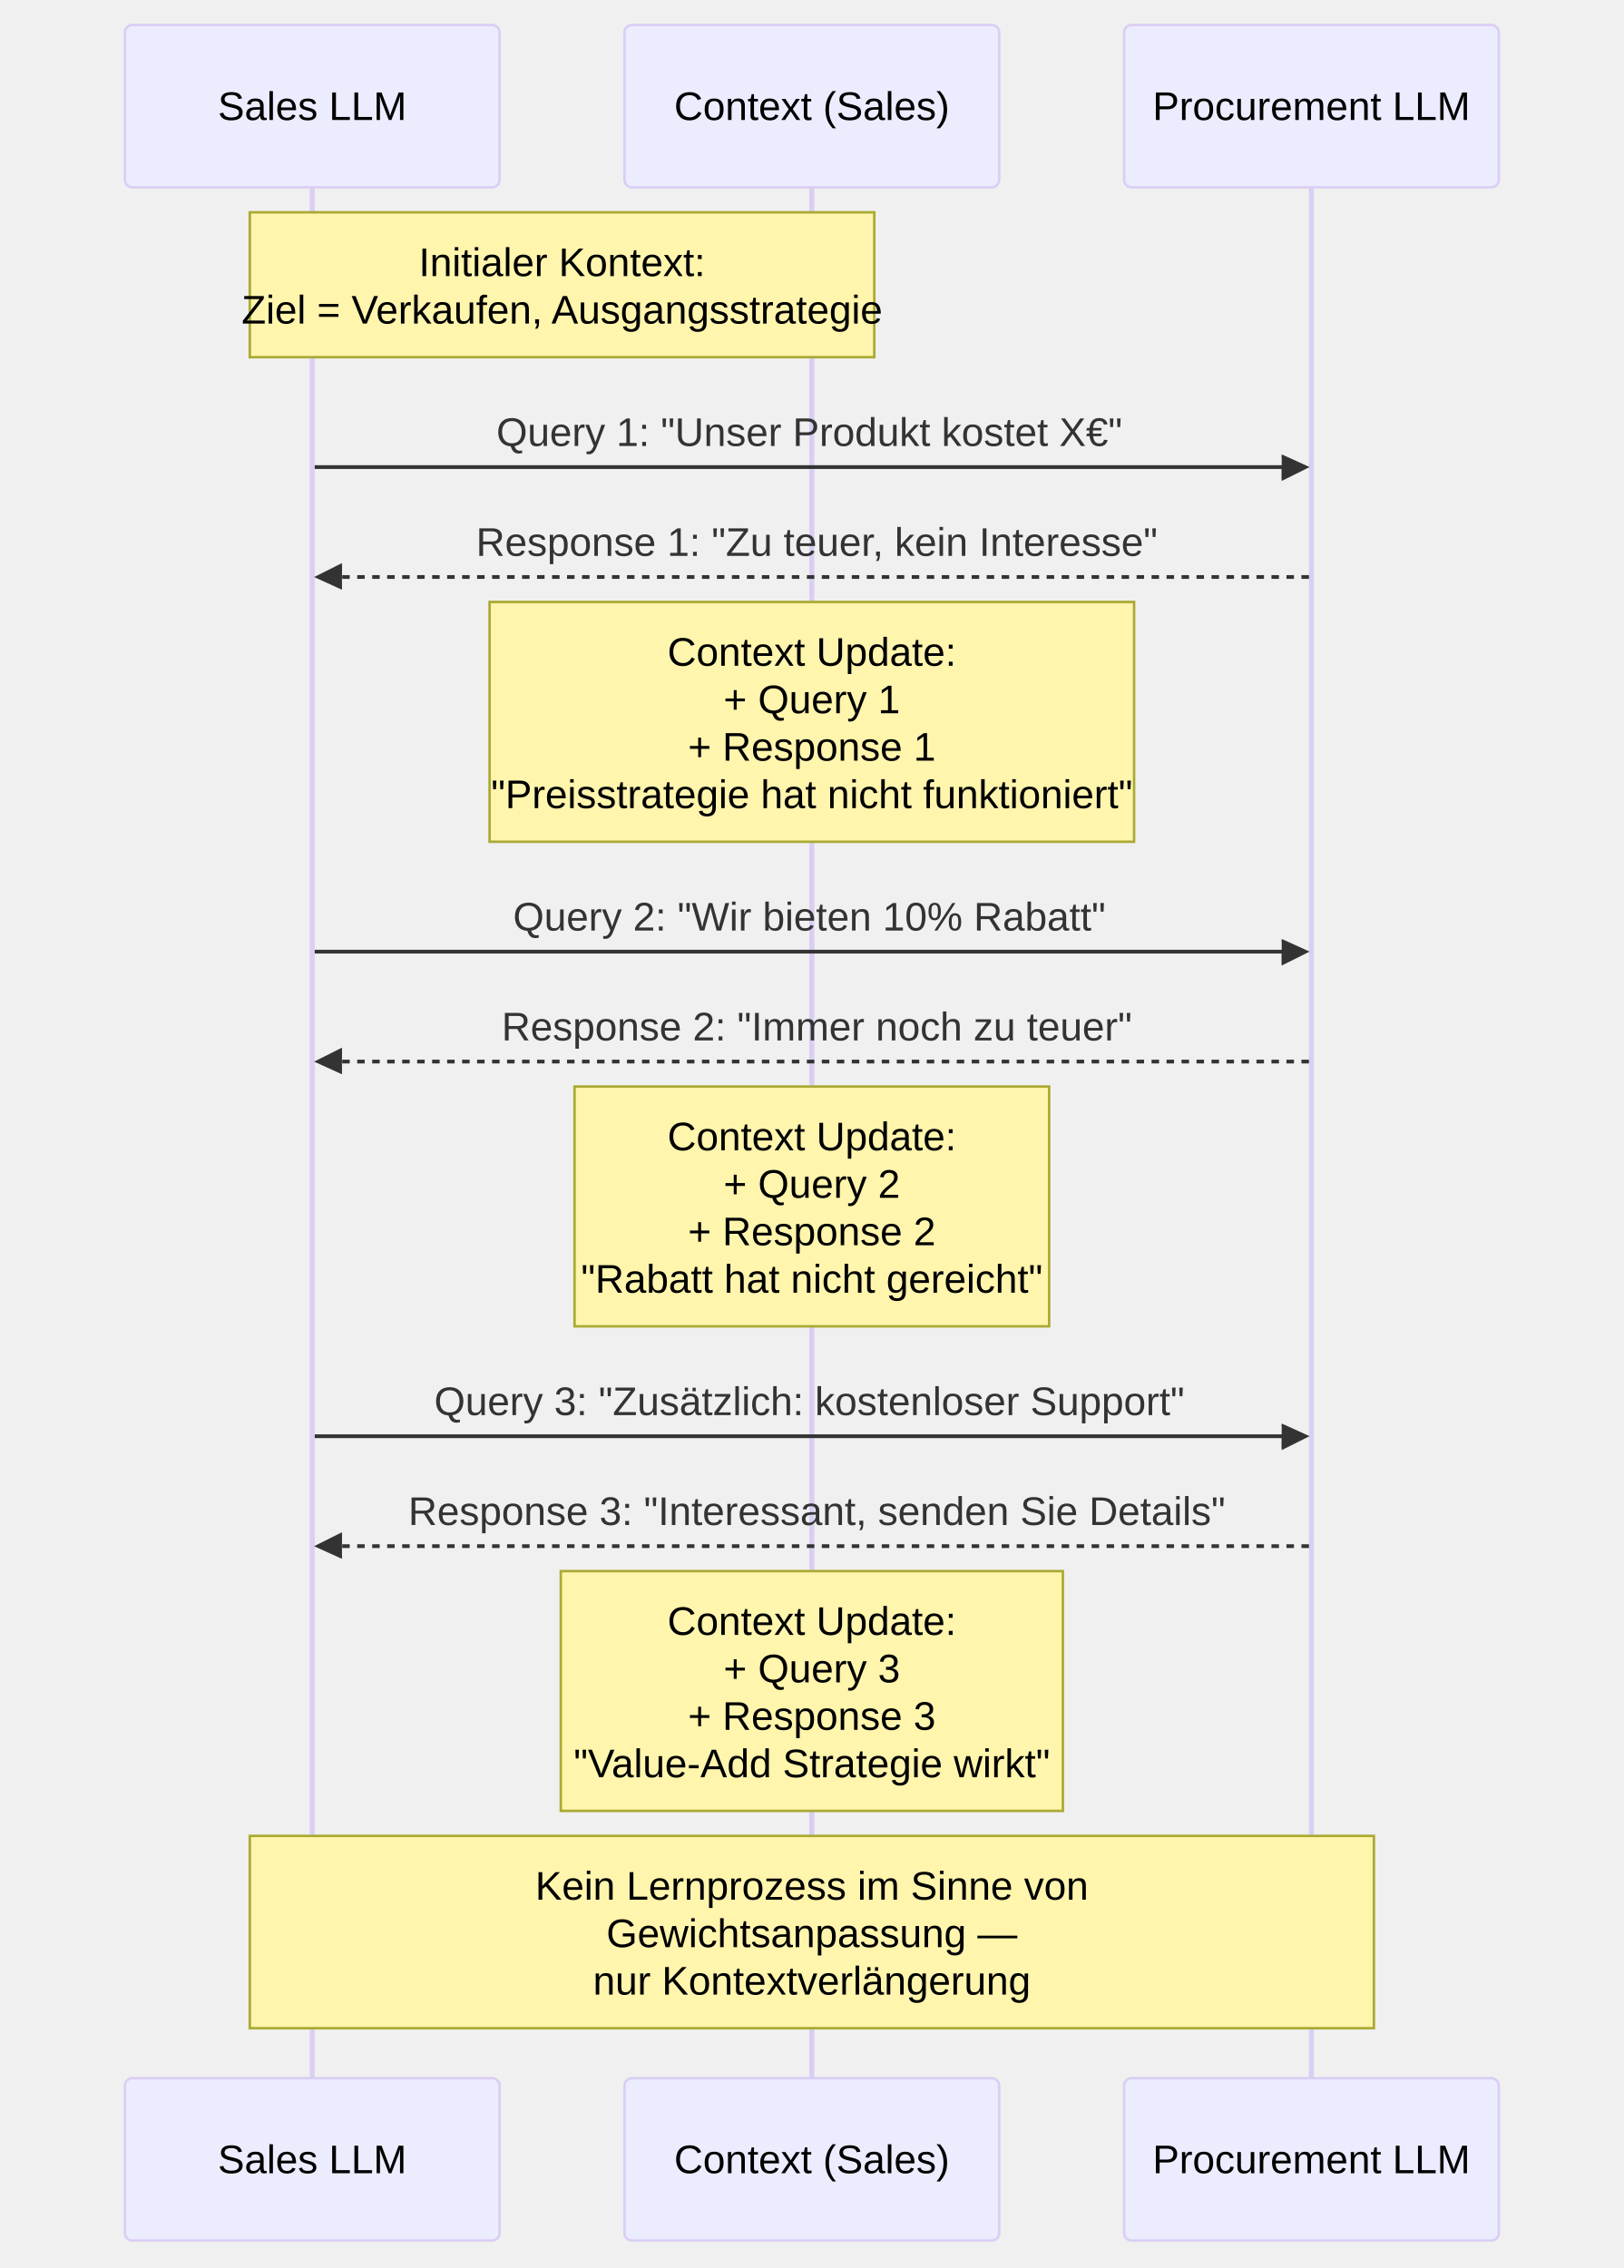
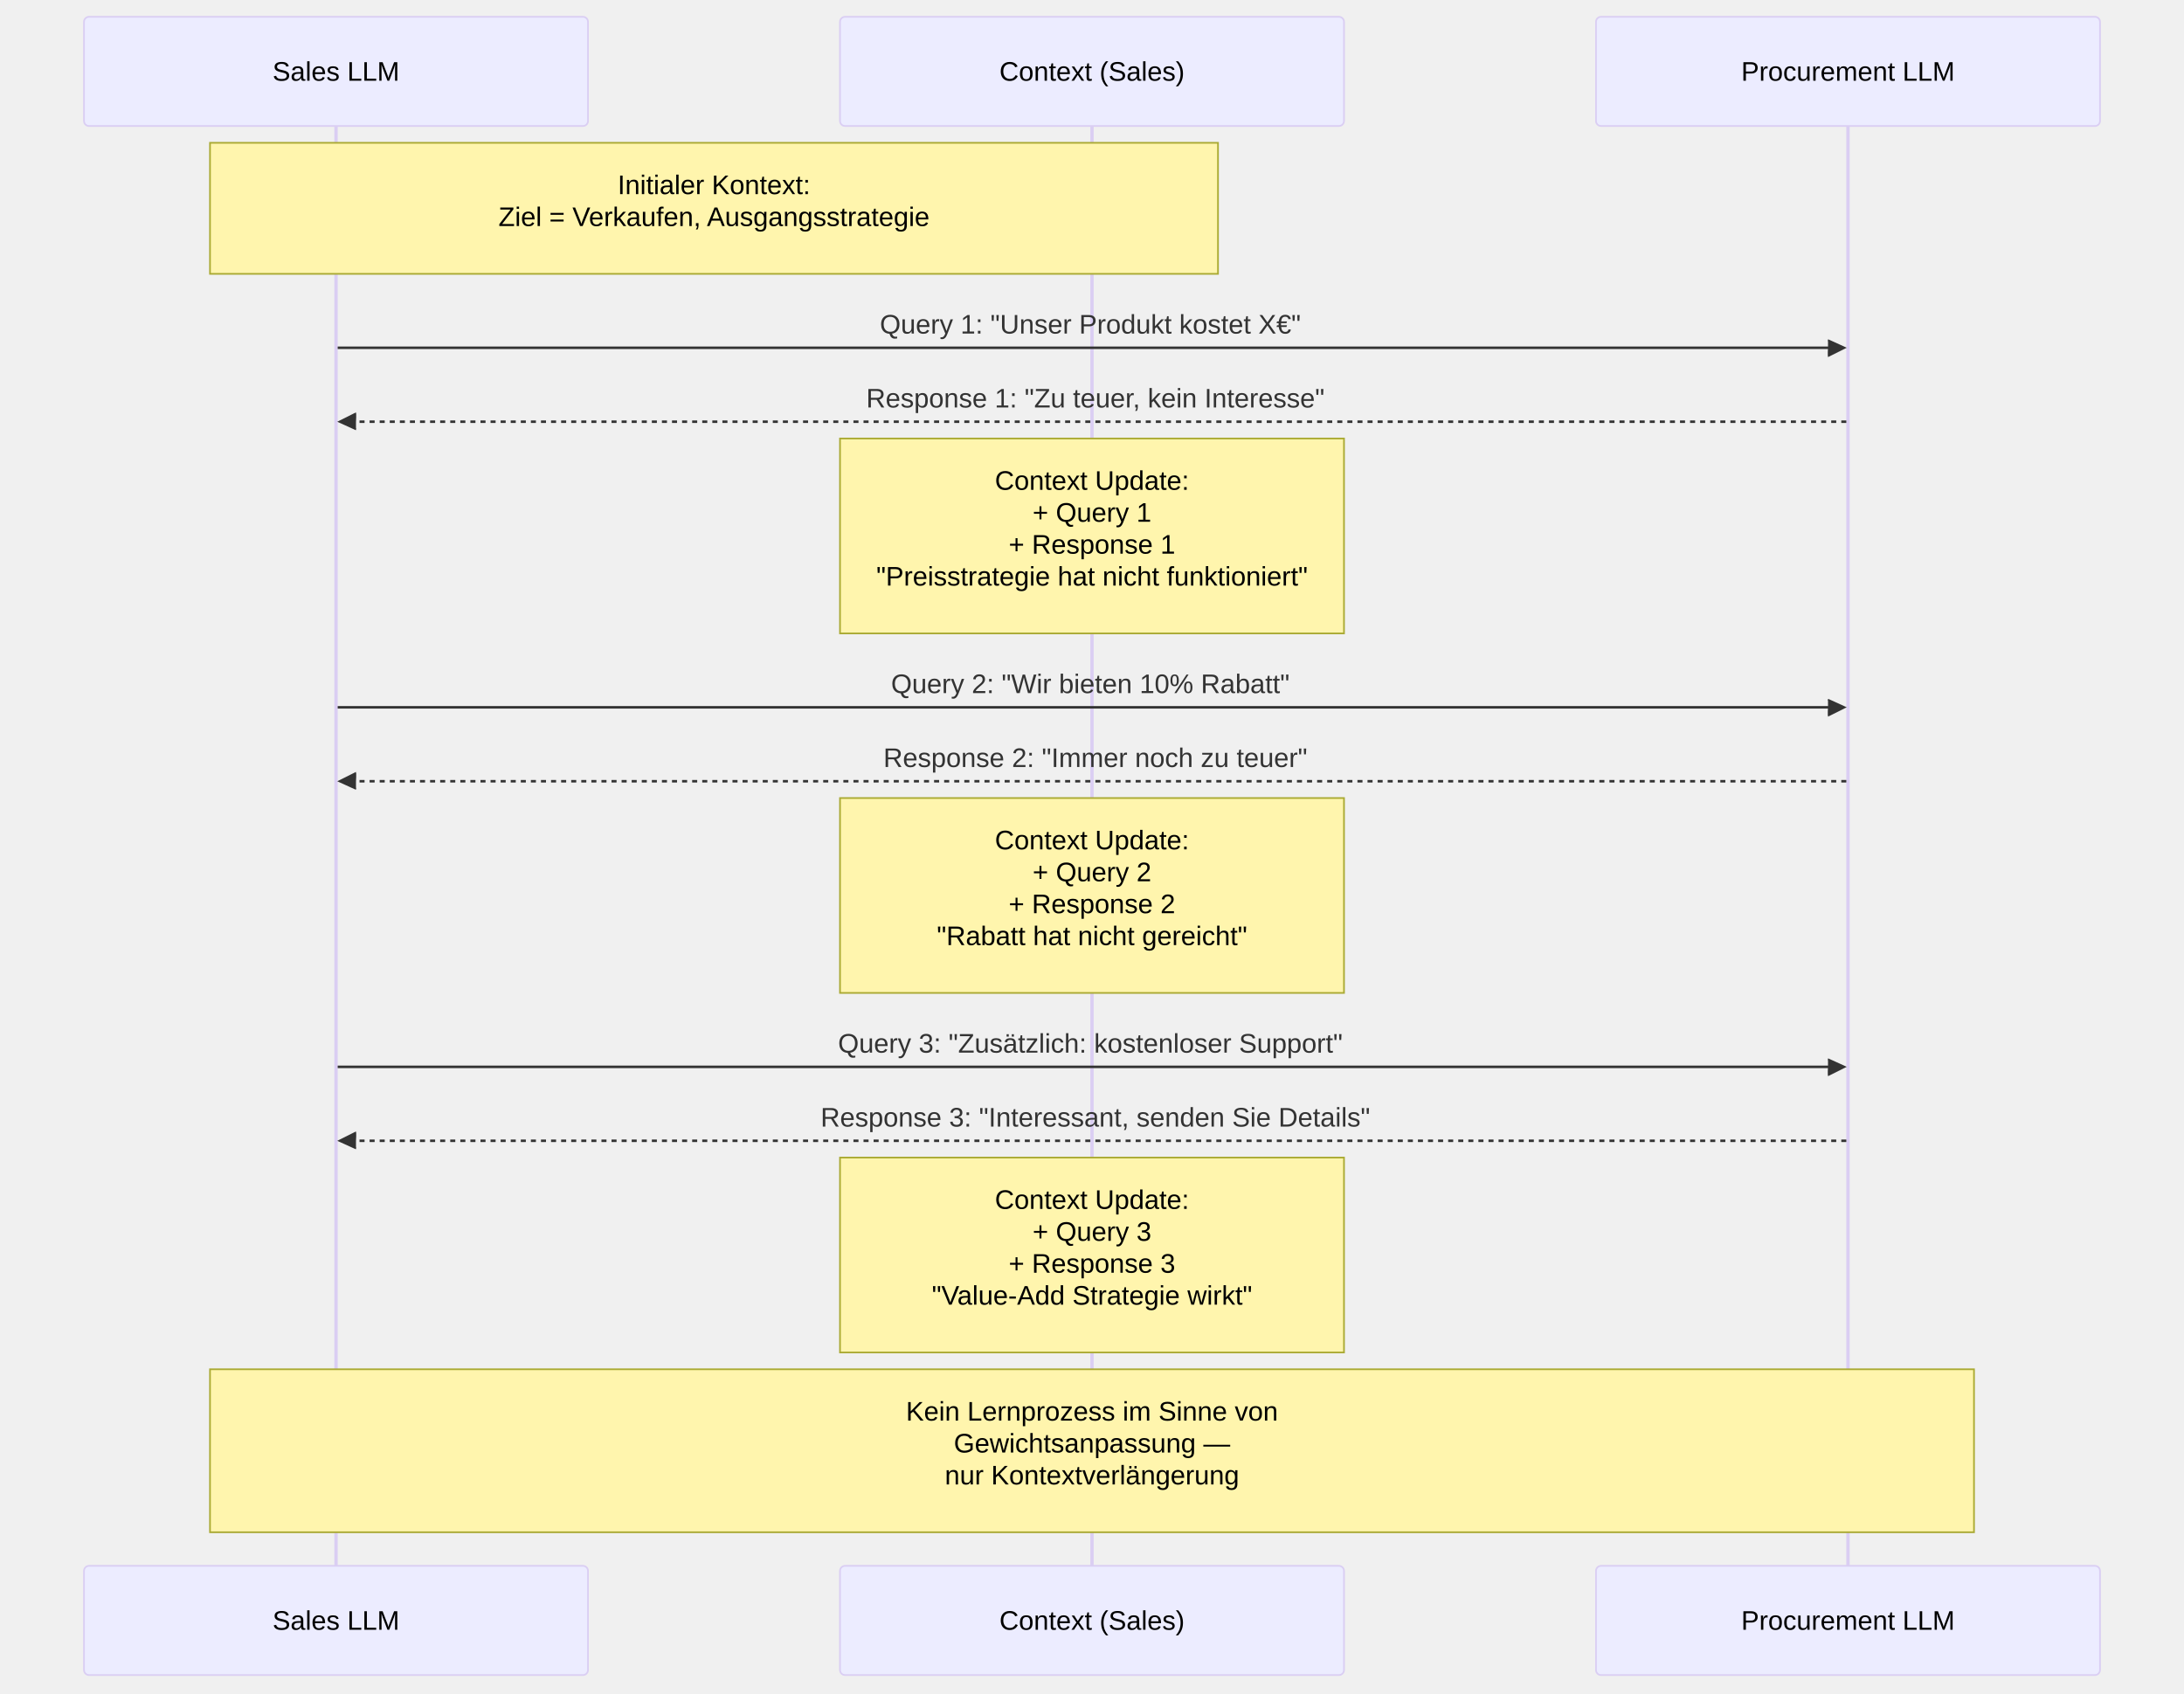
- <svg xmlns="http://www.w3.org/2000/svg" id="my-svg" width="100%" style="max-width: 650px; background-color: white;" viewBox="-50 -10 650 908" role="graphics-document document" aria-roledescription="sequence">
+ <svg xmlns="http://www.w3.org/2000/svg" id="my-svg" width="100%" style="max-width: 1300px; background-color: white;" viewBox="-50 -10 1300 1008" role="graphics-document document" aria-roledescription="sequence">
  <g>
-     <rect x="400" y="822" fill="#eaeaea" stroke="#666" width="150" height="65" name="P" rx="3" ry="3" class="actor actor-bottom" />
-     <text x="475" y="854.5" dominant-baseline="central" alignment-baseline="central" class="actor actor-box" style="text-anchor: middle; font-size: 16px; font-weight: 400;">
-       <tspan x="475" dy="0">Procurement LLM</tspan>
+     <rect x="900" y="922" fill="#eaeaea" stroke="#666" width="300" height="65" name="P" rx="3" ry="3" class="actor actor-bottom" />
+     <text x="1050" y="954.5" dominant-baseline="central" alignment-baseline="central" class="actor actor-box" style="text-anchor: middle; font-size: 16px; font-weight: 400;">
+       <tspan x="1050" dy="0">Procurement LLM</tspan>
    </text>
  </g>
  <g>
-     <rect x="200" y="822" fill="#eaeaea" stroke="#666" width="150" height="65" name="C" rx="3" ry="3" class="actor actor-bottom" />
-     <text x="275" y="854.5" dominant-baseline="central" alignment-baseline="central" class="actor actor-box" style="text-anchor: middle; font-size: 16px; font-weight: 400;">
-       <tspan x="275" dy="0">Context (Sales)</tspan>
+     <rect x="450" y="922" fill="#eaeaea" stroke="#666" width="300" height="65" name="C" rx="3" ry="3" class="actor actor-bottom" />
+     <text x="600" y="954.5" dominant-baseline="central" alignment-baseline="central" class="actor actor-box" style="text-anchor: middle; font-size: 16px; font-weight: 400;">
+       <tspan x="600" dy="0">Context (Sales)</tspan>
    </text>
  </g>
  <g>
-     <rect x="0" y="822" fill="#eaeaea" stroke="#666" width="150" height="65" name="S" rx="3" ry="3" class="actor actor-bottom" />
-     <text x="75" y="854.5" dominant-baseline="central" alignment-baseline="central" class="actor actor-box" style="text-anchor: middle; font-size: 16px; font-weight: 400;">
-       <tspan x="75" dy="0">Sales LLM</tspan>
+     <rect x="0" y="922" fill="#eaeaea" stroke="#666" width="300" height="65" name="S" rx="3" ry="3" class="actor actor-bottom" />
+     <text x="150" y="954.5" dominant-baseline="central" alignment-baseline="central" class="actor actor-box" style="text-anchor: middle; font-size: 16px; font-weight: 400;">
+       <tspan x="150" dy="0">Sales LLM</tspan>
    </text>
  </g>
  <g>
-     <line id="actor2" x1="475" y1="65" x2="475" y2="822" class="actor-line 200" stroke-width="0.5px" stroke="#999" name="P" />
+     <line id="actor2" x1="1050" y1="65" x2="1050" y2="922" class="actor-line 200" stroke-width="0.5px" stroke="#999" name="P" />
    <g id="root-2">
-       <rect x="400" y="0" fill="#eaeaea" stroke="#666" width="150" height="65" name="P" rx="3" ry="3" class="actor actor-top" />
-       <text x="475" y="32.5" dominant-baseline="central" alignment-baseline="central" class="actor actor-box" style="text-anchor: middle; font-size: 16px; font-weight: 400;">
-         <tspan x="475" dy="0">Procurement LLM</tspan>
+       <rect x="900" y="0" fill="#eaeaea" stroke="#666" width="300" height="65" name="P" rx="3" ry="3" class="actor actor-top" />
+       <text x="1050" y="32.5" dominant-baseline="central" alignment-baseline="central" class="actor actor-box" style="text-anchor: middle; font-size: 16px; font-weight: 400;">
+         <tspan x="1050" dy="0">Procurement LLM</tspan>
      </text>
    </g>
  </g>
  <g>
-     <line id="actor1" x1="275" y1="65" x2="275" y2="822" class="actor-line 200" stroke-width="0.5px" stroke="#999" name="C" />
+     <line id="actor1" x1="600" y1="65" x2="600" y2="922" class="actor-line 200" stroke-width="0.5px" stroke="#999" name="C" />
    <g id="root-1">
-       <rect x="200" y="0" fill="#eaeaea" stroke="#666" width="150" height="65" name="C" rx="3" ry="3" class="actor actor-top" />
-       <text x="275" y="32.5" dominant-baseline="central" alignment-baseline="central" class="actor actor-box" style="text-anchor: middle; font-size: 16px; font-weight: 400;">
-         <tspan x="275" dy="0">Context (Sales)</tspan>
+       <rect x="450" y="0" fill="#eaeaea" stroke="#666" width="300" height="65" name="C" rx="3" ry="3" class="actor actor-top" />
+       <text x="600" y="32.5" dominant-baseline="central" alignment-baseline="central" class="actor actor-box" style="text-anchor: middle; font-size: 16px; font-weight: 400;">
+         <tspan x="600" dy="0">Context (Sales)</tspan>
      </text>
    </g>
  </g>
  <g>
-     <line id="actor0" x1="75" y1="65" x2="75" y2="822" class="actor-line 200" stroke-width="0.5px" stroke="#999" name="S" />
+     <line id="actor0" x1="150" y1="65" x2="150" y2="922" class="actor-line 200" stroke-width="0.5px" stroke="#999" name="S" />
    <g id="root-0">
-       <rect x="0" y="0" fill="#eaeaea" stroke="#666" width="150" height="65" name="S" rx="3" ry="3" class="actor actor-top" />
-       <text x="75" y="32.5" dominant-baseline="central" alignment-baseline="central" class="actor actor-box" style="text-anchor: middle; font-size: 16px; font-weight: 400;">
-         <tspan x="75" dy="0">Sales LLM</tspan>
+       <rect x="0" y="0" fill="#eaeaea" stroke="#666" width="300" height="65" name="S" rx="3" ry="3" class="actor actor-top" />
+       <text x="150" y="32.5" dominant-baseline="central" alignment-baseline="central" class="actor actor-box" style="text-anchor: middle; font-size: 16px; font-weight: 400;">
+         <tspan x="150" dy="0">Sales LLM</tspan>
      </text>
    </g>
  </g>
  <style>#my-svg{font-family:"trebuchet ms",verdana,arial,sans-serif;font-size:16px;fill:#333;}@keyframes edge-animation-frame{from{stroke-dashoffset:0;}}@keyframes dash{to{stroke-dashoffset:0;}}#my-svg .edge-animation-slow{stroke-dasharray:9,5!important;stroke-dashoffset:900;animation:dash 50s linear infinite;stroke-linecap:round;}#my-svg .edge-animation-fast{stroke-dasharray:9,5!important;stroke-dashoffset:900;animation:dash 20s linear infinite;stroke-linecap:round;}#my-svg .error-icon{fill:#552222;}#my-svg .error-text{fill:#552222;stroke:#552222;}#my-svg .edge-thickness-normal{stroke-width:1px;}#my-svg .edge-thickness-thick{stroke-width:3.5px;}#my-svg .edge-pattern-solid{stroke-dasharray:0;}#my-svg .edge-thickness-invisible{stroke-width:0;fill:none;}#my-svg .edge-pattern-dashed{stroke-dasharray:3;}#my-svg .edge-pattern-dotted{stroke-dasharray:2;}#my-svg .marker{fill:#333333;stroke:#333333;}#my-svg .marker.cross{stroke:#333333;}#my-svg svg{font-family:"trebuchet ms",verdana,arial,sans-serif;font-size:16px;}#my-svg p{margin:0;}#my-svg .actor{stroke:hsl(259.626, 59.777%, 87.902%);fill:#ECECFF;}#my-svg text.actor&gt;tspan{fill:black;stroke:none;}#my-svg .actor-line{stroke:hsl(259.626, 59.777%, 87.902%);}#my-svg .innerArc{stroke-width:1.5;stroke-dasharray:none;}#my-svg .messageLine0{stroke-width:1.5;stroke-dasharray:none;stroke:#333;}#my-svg .messageLine1{stroke-width:1.5;stroke-dasharray:2,2;stroke:#333;}#my-svg #arrowhead path{fill:#333;stroke:#333;}#my-svg .sequenceNumber{fill:white;}#my-svg #sequencenumber{fill:#333;}#my-svg #crosshead path{fill:#333;stroke:#333;}#my-svg .messageText{fill:#333;stroke:none;}#my-svg .labelBox{stroke:hsl(259.626, 59.777%, 87.902%);fill:#ECECFF;}#my-svg .labelText,#my-svg .labelText&gt;tspan{fill:black;stroke:none;}#my-svg .loopText,#my-svg .loopText&gt;tspan{fill:black;stroke:none;}#my-svg .loopLine{stroke-width:2px;stroke-dasharray:2,2;stroke:hsl(259.626, 59.777%, 87.902%);fill:hsl(259.626, 59.777%, 87.902%);}#my-svg .note{stroke:#aaaa33;fill:#fff5ad;}#my-svg .noteText,#my-svg .noteText&gt;tspan{fill:black;stroke:none;}#my-svg .activation0{fill:#f4f4f4;stroke:#666;}#my-svg .activation1{fill:#f4f4f4;stroke:#666;}#my-svg .activation2{fill:#f4f4f4;stroke:#666;}#my-svg .actorPopupMenu{position:absolute;}#my-svg .actorPopupMenuPanel{position:absolute;fill:#ECECFF;box-shadow:0px 8px 16px 0px rgba(0,0,0,0.2);filter:drop-shadow(3px 5px 2px rgb(0 0 0 / 0.4));}#my-svg .actor-man line{stroke:hsl(259.626, 59.777%, 87.902%);fill:#ECECFF;}#my-svg .actor-man circle,#my-svg line{stroke:hsl(259.626, 59.777%, 87.902%);fill:#ECECFF;stroke-width:2px;}#my-svg :root{--mermaid-font-family:"trebuchet ms",verdana,arial,sans-serif;}</style>
  <g />
  <defs>
    <symbol id="computer" width="24" height="24">
      <path transform="scale(.5)" d="M2 2v13h20v-13h-20zm18 11h-16v-9h16v9zm-10.228 6l.466-1h3.524l.467 1h-4.457zm14.228 3h-24l2-6h2.104l-1.33 4h18.45l-1.297-4h2.073l2 6zm-5-10h-14v-7h14v7z" />
    </symbol>
  </defs>
  <defs>
    <symbol id="database" fill-rule="evenodd" clip-rule="evenodd">
      <path transform="scale(.5)" d="M12.258.001l.256.004.255.005.253.008.251.01.249.012.247.015.246.016.242.019.241.02.239.023.236.024.233.027.231.028.229.031.225.032.223.034.22.036.217.038.214.04.211.041.208.043.205.045.201.046.198.048.194.05.191.051.187.053.183.054.18.056.175.057.172.059.168.06.163.061.16.063.155.064.15.066.074.033.073.033.071.034.07.034.069.035.068.035.067.035.066.035.064.036.064.036.062.036.06.036.06.037.058.037.058.037.055.038.055.038.053.038.052.038.051.039.05.039.048.039.047.039.045.04.044.04.043.04.041.04.04.041.039.041.037.041.036.041.034.041.033.042.032.042.03.042.029.042.027.042.026.043.024.043.023.043.021.043.02.043.018.044.017.043.015.044.013.044.012.044.011.045.009.044.007.045.006.045.004.045.002.045.001.045v17l-.001.045-.002.045-.004.045-.006.045-.007.045-.009.044-.011.045-.012.044-.013.044-.015.044-.017.043-.018.044-.02.043-.021.043-.023.043-.024.043-.026.043-.027.042-.029.042-.03.042-.032.042-.033.042-.034.041-.036.041-.037.041-.039.041-.04.041-.041.04-.043.04-.044.04-.045.04-.047.039-.048.039-.05.039-.051.039-.052.038-.053.038-.055.038-.055.038-.058.037-.058.037-.06.037-.06.036-.062.036-.064.036-.064.036-.066.035-.067.035-.068.035-.069.035-.07.034-.071.034-.073.033-.074.033-.15.066-.155.064-.16.063-.163.061-.168.06-.172.059-.175.057-.18.056-.183.054-.187.053-.191.051-.194.05-.198.048-.201.046-.205.045-.208.043-.211.041-.214.04-.217.038-.22.036-.223.034-.225.032-.229.031-.231.028-.233.027-.236.024-.239.023-.241.02-.242.019-.246.016-.247.015-.249.012-.251.01-.253.008-.255.005-.256.004-.258.001-.258-.001-.256-.004-.255-.005-.253-.008-.251-.01-.249-.012-.247-.015-.245-.016-.243-.019-.241-.02-.238-.023-.236-.024-.234-.027-.231-.028-.228-.031-.226-.032-.223-.034-.22-.036-.217-.038-.214-.04-.211-.041-.208-.043-.204-.045-.201-.046-.198-.048-.195-.05-.19-.051-.187-.053-.184-.054-.179-.056-.176-.057-.172-.059-.167-.06-.164-.061-.159-.063-.155-.064-.151-.066-.074-.033-.072-.033-.072-.034-.07-.034-.069-.035-.068-.035-.067-.035-.066-.035-.064-.036-.063-.036-.062-.036-.061-.036-.06-.037-.058-.037-.057-.037-.056-.038-.055-.038-.053-.038-.052-.038-.051-.039-.049-.039-.049-.039-.046-.039-.046-.04-.044-.04-.043-.04-.041-.04-.04-.041-.039-.041-.037-.041-.036-.041-.034-.041-.033-.042-.032-.042-.03-.042-.029-.042-.027-.042-.026-.043-.024-.043-.023-.043-.021-.043-.02-.043-.018-.044-.017-.043-.015-.044-.013-.044-.012-.044-.011-.045-.009-.044-.007-.045-.006-.045-.004-.045-.002-.045-.001-.045v-17l.001-.045.002-.045.004-.045.006-.045.007-.045.009-.044.011-.045.012-.044.013-.044.015-.044.017-.043.018-.044.02-.043.021-.043.023-.043.024-.043.026-.043.027-.042.029-.042.03-.042.032-.042.033-.042.034-.041.036-.041.037-.041.039-.041.04-.041.041-.04.043-.04.044-.04.046-.04.046-.039.049-.039.049-.039.051-.039.052-.038.053-.038.055-.038.056-.038.057-.037.058-.037.06-.037.061-.036.062-.036.063-.036.064-.036.066-.035.067-.035.068-.035.069-.035.07-.034.072-.034.072-.033.074-.033.151-.066.155-.064.159-.063.164-.061.167-.06.172-.059.176-.057.179-.056.184-.054.187-.053.19-.051.195-.05.198-.048.201-.046.204-.045.208-.043.211-.041.214-.04.217-.038.22-.036.223-.034.226-.032.228-.031.231-.028.234-.027.236-.024.238-.023.241-.02.243-.019.245-.016.247-.015.249-.012.251-.01.253-.008.255-.005.256-.004.258-.001.258.001zm-9.258 20.499v.01l.001.021.003.021.004.022.005.021.006.022.007.022.009.023.01.022.011.023.012.023.013.023.015.023.016.024.017.023.018.024.019.024.021.024.022.025.023.024.024.025.052.049.056.05.061.051.066.051.07.051.075.051.079.052.084.052.088.052.092.052.097.052.102.051.105.052.11.052.114.051.119.051.123.051.127.05.131.05.135.05.139.048.144.049.147.047.152.047.155.047.16.045.163.045.167.043.171.043.176.041.178.041.183.039.187.039.19.037.194.035.197.035.202.033.204.031.209.03.212.029.216.027.219.025.222.024.226.021.23.02.233.018.236.016.24.015.243.012.246.01.249.008.253.005.256.004.259.001.26-.001.257-.004.254-.005.25-.008.247-.011.244-.012.241-.014.237-.016.233-.018.231-.021.226-.021.224-.024.22-.026.216-.027.212-.028.21-.031.205-.031.202-.034.198-.034.194-.036.191-.037.187-.039.183-.04.179-.04.175-.042.172-.043.168-.044.163-.045.16-.046.155-.046.152-.047.148-.048.143-.049.139-.049.136-.05.131-.05.126-.05.123-.051.118-.052.114-.051.11-.052.106-.052.101-.052.096-.052.092-.052.088-.053.083-.051.079-.052.074-.052.07-.051.065-.051.06-.051.056-.05.051-.05.023-.024.023-.025.021-.024.02-.024.019-.024.018-.024.017-.024.015-.023.014-.024.013-.023.012-.023.01-.023.01-.022.008-.022.006-.022.006-.022.004-.022.004-.021.001-.021.001-.021v-4.127l-.077.055-.08.053-.083.054-.085.053-.087.052-.09.052-.093.051-.095.05-.097.05-.1.049-.102.049-.105.048-.106.047-.109.047-.111.046-.114.045-.115.045-.118.044-.12.043-.122.042-.124.042-.126.041-.128.04-.13.04-.132.038-.134.038-.135.037-.138.037-.139.035-.142.035-.143.034-.144.033-.147.032-.148.031-.15.03-.151.03-.153.029-.154.027-.156.027-.158.026-.159.025-.161.024-.162.023-.163.022-.165.021-.166.02-.167.019-.169.018-.169.017-.171.016-.173.015-.173.014-.175.013-.175.012-.177.011-.178.01-.179.008-.179.008-.181.006-.182.005-.182.004-.184.003-.184.002h-.37l-.184-.002-.184-.003-.182-.004-.182-.005-.181-.006-.179-.008-.179-.008-.178-.01-.176-.011-.176-.012-.175-.013-.173-.014-.172-.015-.171-.016-.17-.017-.169-.018-.167-.019-.166-.02-.165-.021-.163-.022-.162-.023-.161-.024-.159-.025-.157-.026-.156-.027-.155-.027-.153-.029-.151-.03-.15-.03-.148-.031-.146-.032-.145-.033-.143-.034-.141-.035-.14-.035-.137-.037-.136-.037-.134-.038-.132-.038-.13-.04-.128-.04-.126-.041-.124-.042-.122-.042-.12-.044-.117-.043-.116-.045-.113-.045-.112-.046-.109-.047-.106-.047-.105-.048-.102-.049-.1-.049-.097-.05-.095-.05-.093-.052-.09-.051-.087-.052-.085-.053-.083-.054-.08-.054-.077-.054v4.127zm0-5.654v.011l.001.021.003.021.004.021.005.022.006.022.007.022.009.022.01.022.011.023.012.023.013.023.015.024.016.023.017.024.018.024.019.024.021.024.022.024.023.025.024.024.052.05.056.05.061.05.066.051.07.051.075.052.079.051.084.052.088.052.092.052.097.052.102.052.105.052.11.051.114.051.119.052.123.05.127.051.131.05.135.049.139.049.144.048.147.048.152.047.155.046.16.045.163.045.167.044.171.042.176.042.178.04.183.04.187.038.19.037.194.036.197.034.202.033.204.032.209.03.212.028.216.027.219.025.222.024.226.022.23.02.233.018.236.016.24.014.243.012.246.01.249.008.253.006.256.003.259.001.26-.001.257-.003.254-.006.25-.008.247-.01.244-.012.241-.015.237-.016.233-.018.231-.02.226-.022.224-.024.22-.025.216-.027.212-.029.21-.03.205-.032.202-.033.198-.035.194-.036.191-.037.187-.039.183-.039.179-.041.175-.042.172-.043.168-.044.163-.045.16-.045.155-.047.152-.047.148-.048.143-.048.139-.05.136-.049.131-.05.126-.051.123-.051.118-.051.114-.052.11-.052.106-.052.101-.052.096-.052.092-.052.088-.052.083-.052.079-.052.074-.051.07-.052.065-.051.06-.05.056-.051.051-.049.023-.025.023-.024.021-.025.02-.024.019-.024.018-.024.017-.024.015-.023.014-.023.013-.024.012-.022.01-.023.01-.023.008-.022.006-.022.006-.022.004-.021.004-.022.001-.021.001-.021v-4.139l-.077.054-.08.054-.083.054-.085.052-.087.053-.09.051-.093.051-.095.051-.097.05-.1.049-.102.049-.105.048-.106.047-.109.047-.111.046-.114.045-.115.044-.118.044-.12.044-.122.042-.124.042-.126.041-.128.04-.13.039-.132.039-.134.038-.135.037-.138.036-.139.036-.142.035-.143.033-.144.033-.147.033-.148.031-.15.03-.151.03-.153.028-.154.028-.156.027-.158.026-.159.025-.161.024-.162.023-.163.022-.165.021-.166.02-.167.019-.169.018-.169.017-.171.016-.173.015-.173.014-.175.013-.175.012-.177.011-.178.009-.179.009-.179.007-.181.007-.182.005-.182.004-.184.003-.184.002h-.37l-.184-.002-.184-.003-.182-.004-.182-.005-.181-.007-.179-.007-.179-.009-.178-.009-.176-.011-.176-.012-.175-.013-.173-.014-.172-.015-.171-.016-.17-.017-.169-.018-.167-.019-.166-.02-.165-.021-.163-.022-.162-.023-.161-.024-.159-.025-.157-.026-.156-.027-.155-.028-.153-.028-.151-.03-.15-.03-.148-.031-.146-.033-.145-.033-.143-.033-.141-.035-.14-.036-.137-.036-.136-.037-.134-.038-.132-.039-.13-.039-.128-.04-.126-.041-.124-.042-.122-.043-.12-.043-.117-.044-.116-.044-.113-.046-.112-.046-.109-.046-.106-.047-.105-.048-.102-.049-.1-.049-.097-.05-.095-.051-.093-.051-.09-.051-.087-.053-.085-.052-.083-.054-.08-.054-.077-.054v4.139zm0-5.666v.011l.001.02.003.022.004.021.005.022.006.021.007.022.009.023.01.022.011.023.012.023.013.023.015.023.016.024.017.024.018.023.019.024.021.025.022.024.023.024.024.025.052.05.056.05.061.05.066.051.07.051.075.052.079.051.084.052.088.052.092.052.097.052.102.052.105.051.11.052.114.051.119.051.123.051.127.05.131.05.135.05.139.049.144.048.147.048.152.047.155.046.16.045.163.045.167.043.171.043.176.042.178.04.183.04.187.038.19.037.194.036.197.034.202.033.204.032.209.03.212.028.216.027.219.025.222.024.226.021.23.02.233.018.236.017.24.014.243.012.246.01.249.008.253.006.256.003.259.001.26-.001.257-.003.254-.006.25-.008.247-.01.244-.013.241-.014.237-.016.233-.018.231-.02.226-.022.224-.024.22-.025.216-.027.212-.029.21-.03.205-.032.202-.033.198-.035.194-.036.191-.037.187-.039.183-.039.179-.041.175-.042.172-.043.168-.044.163-.045.16-.045.155-.047.152-.047.148-.048.143-.049.139-.049.136-.049.131-.051.126-.05.123-.051.118-.052.114-.051.11-.052.106-.052.101-.052.096-.052.092-.052.088-.052.083-.052.079-.052.074-.052.07-.051.065-.051.06-.051.056-.05.051-.049.023-.025.023-.025.021-.024.02-.024.019-.024.018-.024.017-.024.015-.023.014-.024.013-.023.012-.023.01-.022.01-.023.008-.022.006-.022.006-.022.004-.022.004-.021.001-.021.001-.021v-4.153l-.077.054-.08.054-.083.053-.085.053-.087.053-.09.051-.093.051-.095.051-.097.05-.1.049-.102.048-.105.048-.106.048-.109.046-.111.046-.114.046-.115.044-.118.044-.12.043-.122.043-.124.042-.126.041-.128.04-.13.039-.132.039-.134.038-.135.037-.138.036-.139.036-.142.034-.143.034-.144.033-.147.032-.148.032-.15.03-.151.03-.153.028-.154.028-.156.027-.158.026-.159.024-.161.024-.162.023-.163.023-.165.021-.166.02-.167.019-.169.018-.169.017-.171.016-.173.015-.173.014-.175.013-.175.012-.177.01-.178.01-.179.009-.179.007-.181.006-.182.006-.182.004-.184.003-.184.001-.185.001-.185-.001-.184-.001-.184-.003-.182-.004-.182-.006-.181-.006-.179-.007-.179-.009-.178-.01-.176-.01-.176-.012-.175-.013-.173-.014-.172-.015-.171-.016-.17-.017-.169-.018-.167-.019-.166-.02-.165-.021-.163-.023-.162-.023-.161-.024-.159-.024-.157-.026-.156-.027-.155-.028-.153-.028-.151-.03-.15-.03-.148-.032-.146-.032-.145-.033-.143-.034-.141-.034-.14-.036-.137-.036-.136-.037-.134-.038-.132-.039-.13-.039-.128-.041-.126-.041-.124-.041-.122-.043-.12-.043-.117-.044-.116-.044-.113-.046-.112-.046-.109-.046-.106-.048-.105-.048-.102-.048-.1-.05-.097-.049-.095-.051-.093-.051-.09-.052-.087-.052-.085-.053-.083-.053-.08-.054-.077-.054v4.153zm8.74-8.179l-.257.004-.254.005-.25.008-.247.011-.244.012-.241.014-.237.016-.233.018-.231.021-.226.022-.224.023-.22.026-.216.027-.212.028-.21.031-.205.032-.202.033-.198.034-.194.036-.191.038-.187.038-.183.04-.179.041-.175.042-.172.043-.168.043-.163.045-.16.046-.155.046-.152.048-.148.048-.143.048-.139.049-.136.05-.131.05-.126.051-.123.051-.118.051-.114.052-.11.052-.106.052-.101.052-.096.052-.092.052-.088.052-.083.052-.079.052-.074.051-.07.052-.065.051-.06.05-.056.05-.051.05-.023.025-.023.024-.021.024-.02.025-.019.024-.018.024-.017.023-.015.024-.014.023-.013.023-.012.023-.01.023-.01.022-.008.022-.006.023-.006.021-.004.022-.004.021-.001.021-.001.021.001.021.001.021.004.021.004.022.006.021.006.023.008.022.01.022.01.023.012.023.013.023.014.023.015.024.017.023.018.024.019.024.02.025.021.024.023.024.023.025.051.05.056.05.06.05.065.051.07.052.074.051.079.052.083.052.088.052.092.052.096.052.101.052.106.052.11.052.114.052.118.051.123.051.126.051.131.05.136.05.139.049.143.048.148.048.152.048.155.046.16.046.163.045.168.043.172.043.175.042.179.041.183.04.187.038.191.038.194.036.198.034.202.033.205.032.21.031.212.028.216.027.22.026.224.023.226.022.231.021.233.018.237.016.241.014.244.012.247.011.25.008.254.005.257.004.26.001.26-.001.257-.004.254-.005.25-.008.247-.011.244-.012.241-.014.237-.016.233-.018.231-.021.226-.022.224-.023.22-.026.216-.027.212-.028.21-.031.205-.032.202-.033.198-.034.194-.036.191-.038.187-.038.183-.04.179-.041.175-.042.172-.043.168-.043.163-.045.16-.046.155-.046.152-.048.148-.048.143-.048.139-.049.136-.05.131-.05.126-.051.123-.051.118-.051.114-.052.11-.052.106-.052.101-.052.096-.052.092-.052.088-.052.083-.052.079-.052.074-.051.07-.052.065-.051.06-.05.056-.05.051-.05.023-.025.023-.024.021-.024.02-.025.019-.024.018-.024.017-.023.015-.024.014-.023.013-.023.012-.023.01-.023.01-.022.008-.022.006-.023.006-.021.004-.022.004-.021.001-.021.001-.021-.001-.021-.001-.021-.004-.021-.004-.022-.006-.021-.006-.023-.008-.022-.01-.022-.01-.023-.012-.023-.013-.023-.014-.023-.015-.024-.017-.023-.018-.024-.019-.024-.02-.025-.021-.024-.023-.024-.023-.025-.051-.05-.056-.05-.06-.05-.065-.051-.07-.052-.074-.051-.079-.052-.083-.052-.088-.052-.092-.052-.096-.052-.101-.052-.106-.052-.11-.052-.114-.052-.118-.051-.123-.051-.126-.051-.131-.05-.136-.05-.139-.049-.143-.048-.148-.048-.152-.048-.155-.046-.16-.046-.163-.045-.168-.043-.172-.043-.175-.042-.179-.041-.183-.04-.187-.038-.191-.038-.194-.036-.198-.034-.202-.033-.205-.032-.21-.031-.212-.028-.216-.027-.22-.026-.224-.023-.226-.022-.231-.021-.233-.018-.237-.016-.241-.014-.244-.012-.247-.011-.25-.008-.254-.005-.257-.004-.26-.001-.26.001z" />
    </symbol>
  </defs>
  <defs>
    <symbol id="clock" width="24" height="24">
      <path transform="scale(.5)" d="M12 2c5.514 0 10 4.486 10 10s-4.486 10-10 10-10-4.486-10-10 4.486-10 10-10zm0-2c-6.627 0-12 5.373-12 12s5.373 12 12 12 12-5.373 12-12-5.373-12-12-12zm5.848 12.459c.202.038.202.333.001.372-1.907.361-6.045 1.111-6.547 1.111-.719 0-1.301-.582-1.301-1.301 0-.512.77-5.447 1.125-7.445.034-.192.312-.181.343.014l.985 6.238 5.394 1.011z" />
    </symbol>
  </defs>
  <defs>
    <marker id="arrowhead" refX="7.9" refY="5" markerUnits="userSpaceOnUse" markerWidth="12" markerHeight="12" orient="auto-start-reverse">
      <path d="M -1 0 L 10 5 L 0 10 z" />
    </marker>
  </defs>
  <defs>
    <marker id="crosshead" markerWidth="15" markerHeight="8" orient="auto" refX="4" refY="4.5">
      <path fill="none" stroke="#000000" stroke-width="1pt" d="M 1,2 L 6,7 M 6,2 L 1,7" style="stroke-dasharray: 0, 0;" />
    </marker>
  </defs>
  <defs>
    <marker id="filled-head" refX="15.5" refY="7" markerWidth="20" markerHeight="28" orient="auto">
      <path d="M 18,7 L9,13 L14,7 L9,1 Z" />
    </marker>
  </defs>
  <defs>
    <marker id="sequencenumber" refX="15" refY="15" markerWidth="60" markerHeight="40" orient="auto">
      <circle cx="15" cy="15" r="6" />
    </marker>
  </defs>
  <defs>
    <marker id="solidTopArrowHead" refX="7.9" refY="7.25" markerUnits="userSpaceOnUse" markerWidth="12" markerHeight="12" orient="auto-start-reverse">
      <path d="M 0 0 L 10 8 L 0 8 z" />
    </marker>
  </defs>
  <defs>
    <marker id="solidBottomArrowHead" refX="7.9" refY="0.75" markerUnits="userSpaceOnUse" markerWidth="12" markerHeight="12" orient="auto-start-reverse">
      <path d="M 0 0 L 10 0 L 0 8 z" />
    </marker>
  </defs>
  <defs>
    <marker id="stickTopArrowHead" refX="7.5" refY="7" markerUnits="userSpaceOnUse" markerWidth="12" markerHeight="12" orient="auto-start-reverse">
      <path d="M 0 0 L 7 7" stroke="black" stroke-width="1.5" fill="none" />
    </marker>
  </defs>
  <defs>
    <marker id="stickBottomArrowHead" refX="7.5" refY="0" markerUnits="userSpaceOnUse" markerWidth="12" markerHeight="12" orient="auto-start-reverse">
      <path d="M 0 7 L 7 0" stroke="black" stroke-width="1.5" fill="none" />
    </marker>
  </defs>
  <g>
-     <rect x="50" y="75" fill="#EDF2AE" stroke="#666" width="250" height="58" class="note" />
-     <text x="175" y="80" text-anchor="middle" dominant-baseline="middle" alignment-baseline="middle" class="noteText" dy="1em" style="font-size: 16px; font-weight: 400;">
-       <tspan x="175">Initialer Kontext:</tspan>
+     <rect x="75" y="75" fill="#EDF2AE" stroke="#666" width="600" height="78" class="note" />
+     <text x="375" y="85" text-anchor="middle" dominant-baseline="middle" alignment-baseline="middle" class="noteText" dy="1em" style="font-size: 16px; font-weight: 400;">
+       <tspan x="375">Initialer Kontext:</tspan>
    </text>
-     <text x="175" y="99" text-anchor="middle" dominant-baseline="middle" alignment-baseline="middle" class="noteText" dy="1em" style="font-size: 16px; font-weight: 400;">
-       <tspan x="175">Ziel = Verkaufen, Ausgangsstrategie</tspan>
+     <text x="375" y="104" text-anchor="middle" dominant-baseline="middle" alignment-baseline="middle" class="noteText" dy="1em" style="font-size: 16px; font-weight: 400;">
+       <tspan x="375">Ziel = Verkaufen, Ausgangsstrategie</tspan>
    </text>
  </g>
  <g>
-     <rect x="146" y="231" fill="#EDF2AE" stroke="#666" width="258" height="96" class="note" />
-     <text x="275" y="236" text-anchor="middle" dominant-baseline="middle" alignment-baseline="middle" class="noteText" dy="1em" style="font-size: 16px; font-weight: 400;">
-       <tspan x="275">Context Update:</tspan>
+     <rect x="450" y="251" fill="#EDF2AE" stroke="#666" width="300" height="116" class="note" />
+     <text x="600" y="261" text-anchor="middle" dominant-baseline="middle" alignment-baseline="middle" class="noteText" dy="1em" style="font-size: 16px; font-weight: 400;">
+       <tspan x="600">Context Update:</tspan>
    </text>
-     <text x="275" y="255" text-anchor="middle" dominant-baseline="middle" alignment-baseline="middle" class="noteText" dy="1em" style="font-size: 16px; font-weight: 400;">
-       <tspan x="275">+ Query 1</tspan>
+     <text x="600" y="280" text-anchor="middle" dominant-baseline="middle" alignment-baseline="middle" class="noteText" dy="1em" style="font-size: 16px; font-weight: 400;">
+       <tspan x="600">+ Query 1</tspan>
    </text>
-     <text x="275" y="274" text-anchor="middle" dominant-baseline="middle" alignment-baseline="middle" class="noteText" dy="1em" style="font-size: 16px; font-weight: 400;">
-       <tspan x="275">+ Response 1</tspan>
+     <text x="600" y="299" text-anchor="middle" dominant-baseline="middle" alignment-baseline="middle" class="noteText" dy="1em" style="font-size: 16px; font-weight: 400;">
+       <tspan x="600">+ Response 1</tspan>
    </text>
-     <text x="275" y="293" text-anchor="middle" dominant-baseline="middle" alignment-baseline="middle" class="noteText" dy="1em" style="font-size: 16px; font-weight: 400;">
-       <tspan x="275">"Preisstrategie hat nicht funktioniert"</tspan>
+     <text x="600" y="318" text-anchor="middle" dominant-baseline="middle" alignment-baseline="middle" class="noteText" dy="1em" style="font-size: 16px; font-weight: 400;">
+       <tspan x="600">"Preisstrategie hat nicht funktioniert"</tspan>
    </text>
  </g>
  <g>
-     <rect x="180" y="425" fill="#EDF2AE" stroke="#666" width="190" height="96" class="note" />
-     <text x="275" y="430" text-anchor="middle" dominant-baseline="middle" alignment-baseline="middle" class="noteText" dy="1em" style="font-size: 16px; font-weight: 400;">
-       <tspan x="275">Context Update:</tspan>
+     <rect x="450" y="465" fill="#EDF2AE" stroke="#666" width="300" height="116" class="note" />
+     <text x="600" y="475" text-anchor="middle" dominant-baseline="middle" alignment-baseline="middle" class="noteText" dy="1em" style="font-size: 16px; font-weight: 400;">
+       <tspan x="600">Context Update:</tspan>
    </text>
-     <text x="275" y="449" text-anchor="middle" dominant-baseline="middle" alignment-baseline="middle" class="noteText" dy="1em" style="font-size: 16px; font-weight: 400;">
-       <tspan x="275">+ Query 2</tspan>
+     <text x="600" y="494" text-anchor="middle" dominant-baseline="middle" alignment-baseline="middle" class="noteText" dy="1em" style="font-size: 16px; font-weight: 400;">
+       <tspan x="600">+ Query 2</tspan>
    </text>
-     <text x="275" y="468" text-anchor="middle" dominant-baseline="middle" alignment-baseline="middle" class="noteText" dy="1em" style="font-size: 16px; font-weight: 400;">
-       <tspan x="275">+ Response 2</tspan>
+     <text x="600" y="513" text-anchor="middle" dominant-baseline="middle" alignment-baseline="middle" class="noteText" dy="1em" style="font-size: 16px; font-weight: 400;">
+       <tspan x="600">+ Response 2</tspan>
    </text>
-     <text x="275" y="487" text-anchor="middle" dominant-baseline="middle" alignment-baseline="middle" class="noteText" dy="1em" style="font-size: 16px; font-weight: 400;">
-       <tspan x="275">"Rabatt hat nicht gereicht"</tspan>
+     <text x="600" y="532" text-anchor="middle" dominant-baseline="middle" alignment-baseline="middle" class="noteText" dy="1em" style="font-size: 16px; font-weight: 400;">
+       <tspan x="600">"Rabatt hat nicht gereicht"</tspan>
    </text>
  </g>
  <g>
-     <rect x="174.5" y="619" fill="#EDF2AE" stroke="#666" width="201" height="96" class="note" />
-     <text x="275" y="624" text-anchor="middle" dominant-baseline="middle" alignment-baseline="middle" class="noteText" dy="1em" style="font-size: 16px; font-weight: 400;">
-       <tspan x="275">Context Update:</tspan>
+     <rect x="450" y="679" fill="#EDF2AE" stroke="#666" width="300" height="116" class="note" />
+     <text x="600" y="689" text-anchor="middle" dominant-baseline="middle" alignment-baseline="middle" class="noteText" dy="1em" style="font-size: 16px; font-weight: 400;">
+       <tspan x="600">Context Update:</tspan>
    </text>
-     <text x="275" y="643" text-anchor="middle" dominant-baseline="middle" alignment-baseline="middle" class="noteText" dy="1em" style="font-size: 16px; font-weight: 400;">
-       <tspan x="275">+ Query 3</tspan>
+     <text x="600" y="708" text-anchor="middle" dominant-baseline="middle" alignment-baseline="middle" class="noteText" dy="1em" style="font-size: 16px; font-weight: 400;">
+       <tspan x="600">+ Query 3</tspan>
    </text>
-     <text x="275" y="662" text-anchor="middle" dominant-baseline="middle" alignment-baseline="middle" class="noteText" dy="1em" style="font-size: 16px; font-weight: 400;">
-       <tspan x="275">+ Response 3</tspan>
+     <text x="600" y="727" text-anchor="middle" dominant-baseline="middle" alignment-baseline="middle" class="noteText" dy="1em" style="font-size: 16px; font-weight: 400;">
+       <tspan x="600">+ Response 3</tspan>
    </text>
-     <text x="275" y="681" text-anchor="middle" dominant-baseline="middle" alignment-baseline="middle" class="noteText" dy="1em" style="font-size: 16px; font-weight: 400;">
-       <tspan x="275">"Value-Add Strategie wirkt"</tspan>
+     <text x="600" y="746" text-anchor="middle" dominant-baseline="middle" alignment-baseline="middle" class="noteText" dy="1em" style="font-size: 16px; font-weight: 400;">
+       <tspan x="600">"Value-Add Strategie wirkt"</tspan>
    </text>
  </g>
  <g>
-     <rect x="50" y="725" fill="#EDF2AE" stroke="#666" width="450" height="77" class="note" />
-     <text x="275" y="730" text-anchor="middle" dominant-baseline="middle" alignment-baseline="middle" class="noteText" dy="1em" style="font-size: 16px; font-weight: 400;">
-       <tspan x="275">Kein Lernprozess im Sinne von</tspan>
+     <rect x="75" y="805" fill="#EDF2AE" stroke="#666" width="1050" height="97" class="note" />
+     <text x="600" y="815" text-anchor="middle" dominant-baseline="middle" alignment-baseline="middle" class="noteText" dy="1em" style="font-size: 16px; font-weight: 400;">
+       <tspan x="600">Kein Lernprozess im Sinne von</tspan>
    </text>
-     <text x="275" y="749" text-anchor="middle" dominant-baseline="middle" alignment-baseline="middle" class="noteText" dy="1em" style="font-size: 16px; font-weight: 400;">
-       <tspan x="275">Gewichtsanpassung —</tspan>
+     <text x="600" y="834" text-anchor="middle" dominant-baseline="middle" alignment-baseline="middle" class="noteText" dy="1em" style="font-size: 16px; font-weight: 400;">
+       <tspan x="600">Gewichtsanpassung —</tspan>
    </text>
-     <text x="275" y="768" text-anchor="middle" dominant-baseline="middle" alignment-baseline="middle" class="noteText" dy="1em" style="font-size: 16px; font-weight: 400;">
-       <tspan x="275">nur Kontextverlängerung</tspan>
+     <text x="600" y="853" text-anchor="middle" dominant-baseline="middle" alignment-baseline="middle" class="noteText" dy="1em" style="font-size: 16px; font-weight: 400;">
+       <tspan x="600">nur Kontextverlängerung</tspan>
    </text>
  </g>
-   <text x="274" y="148" text-anchor="middle" dominant-baseline="middle" alignment-baseline="middle" class="messageText" dy="1em" style="font-size: 16px; font-weight: 400;">Query 1: "Unser Produkt kostet X€"</text>
-   <line x1="76" y1="177" x2="471" y2="177" class="messageLine0" stroke-width="2" stroke="none" marker-end="url(#arrowhead)" style="fill: none;" />
-   <text x="277" y="192" text-anchor="middle" dominant-baseline="middle" alignment-baseline="middle" class="messageText" dy="1em" style="font-size: 16px; font-weight: 400;">Response 1: "Zu teuer, kein Interesse"</text>
-   <line x1="474" y1="221" x2="79" y2="221" class="messageLine1" stroke-width="2" stroke="none" marker-end="url(#arrowhead)" style="stroke-dasharray: 3, 3; fill: none;" />
-   <text x="274" y="342" text-anchor="middle" dominant-baseline="middle" alignment-baseline="middle" class="messageText" dy="1em" style="font-size: 16px; font-weight: 400;">Query 2: "Wir bieten 10% Rabatt"</text>
-   <line x1="76" y1="371" x2="471" y2="371" class="messageLine0" stroke-width="2" stroke="none" marker-end="url(#arrowhead)" style="fill: none;" />
-   <text x="277" y="386" text-anchor="middle" dominant-baseline="middle" alignment-baseline="middle" class="messageText" dy="1em" style="font-size: 16px; font-weight: 400;">Response 2: "Immer noch zu teuer"</text>
-   <line x1="474" y1="415" x2="79" y2="415" class="messageLine1" stroke-width="2" stroke="none" marker-end="url(#arrowhead)" style="stroke-dasharray: 3, 3; fill: none;" />
-   <text x="274" y="536" text-anchor="middle" dominant-baseline="middle" alignment-baseline="middle" class="messageText" dy="1em" style="font-size: 16px; font-weight: 400;">Query 3: "Zusätzlich: kostenloser Support"</text>
-   <line x1="76" y1="565" x2="471" y2="565" class="messageLine0" stroke-width="2" stroke="none" marker-end="url(#arrowhead)" style="fill: none;" />
-   <text x="277" y="580" text-anchor="middle" dominant-baseline="middle" alignment-baseline="middle" class="messageText" dy="1em" style="font-size: 16px; font-weight: 400;">Response 3: "Interessant, senden Sie Details"</text>
-   <line x1="474" y1="609" x2="79" y2="609" class="messageLine1" stroke-width="2" stroke="none" marker-end="url(#arrowhead)" style="stroke-dasharray: 3, 3; fill: none;" />
+   <text x="599" y="168" text-anchor="middle" dominant-baseline="middle" alignment-baseline="middle" class="messageText" dy="1em" style="font-size: 16px; font-weight: 400;">Query 1: "Unser Produkt kostet X€"</text>
+   <line x1="151" y1="197" x2="1046" y2="197" class="messageLine0" stroke-width="2" stroke="none" marker-end="url(#arrowhead)" style="fill: none;" />
+   <text x="602" y="212" text-anchor="middle" dominant-baseline="middle" alignment-baseline="middle" class="messageText" dy="1em" style="font-size: 16px; font-weight: 400;">Response 1: "Zu teuer, kein Interesse"</text>
+   <line x1="1049" y1="241" x2="154" y2="241" class="messageLine1" stroke-width="2" stroke="none" marker-end="url(#arrowhead)" style="stroke-dasharray: 3, 3; fill: none;" />
+   <text x="599" y="382" text-anchor="middle" dominant-baseline="middle" alignment-baseline="middle" class="messageText" dy="1em" style="font-size: 16px; font-weight: 400;">Query 2: "Wir bieten 10% Rabatt"</text>
+   <line x1="151" y1="411" x2="1046" y2="411" class="messageLine0" stroke-width="2" stroke="none" marker-end="url(#arrowhead)" style="fill: none;" />
+   <text x="602" y="426" text-anchor="middle" dominant-baseline="middle" alignment-baseline="middle" class="messageText" dy="1em" style="font-size: 16px; font-weight: 400;">Response 2: "Immer noch zu teuer"</text>
+   <line x1="1049" y1="455" x2="154" y2="455" class="messageLine1" stroke-width="2" stroke="none" marker-end="url(#arrowhead)" style="stroke-dasharray: 3, 3; fill: none;" />
+   <text x="599" y="596" text-anchor="middle" dominant-baseline="middle" alignment-baseline="middle" class="messageText" dy="1em" style="font-size: 16px; font-weight: 400;">Query 3: "Zusätzlich: kostenloser Support"</text>
+   <line x1="151" y1="625" x2="1046" y2="625" class="messageLine0" stroke-width="2" stroke="none" marker-end="url(#arrowhead)" style="fill: none;" />
+   <text x="602" y="640" text-anchor="middle" dominant-baseline="middle" alignment-baseline="middle" class="messageText" dy="1em" style="font-size: 16px; font-weight: 400;">Response 3: "Interessant, senden Sie Details"</text>
+   <line x1="1049" y1="669" x2="154" y2="669" class="messageLine1" stroke-width="2" stroke="none" marker-end="url(#arrowhead)" style="stroke-dasharray: 3, 3; fill: none;" />
</svg>
